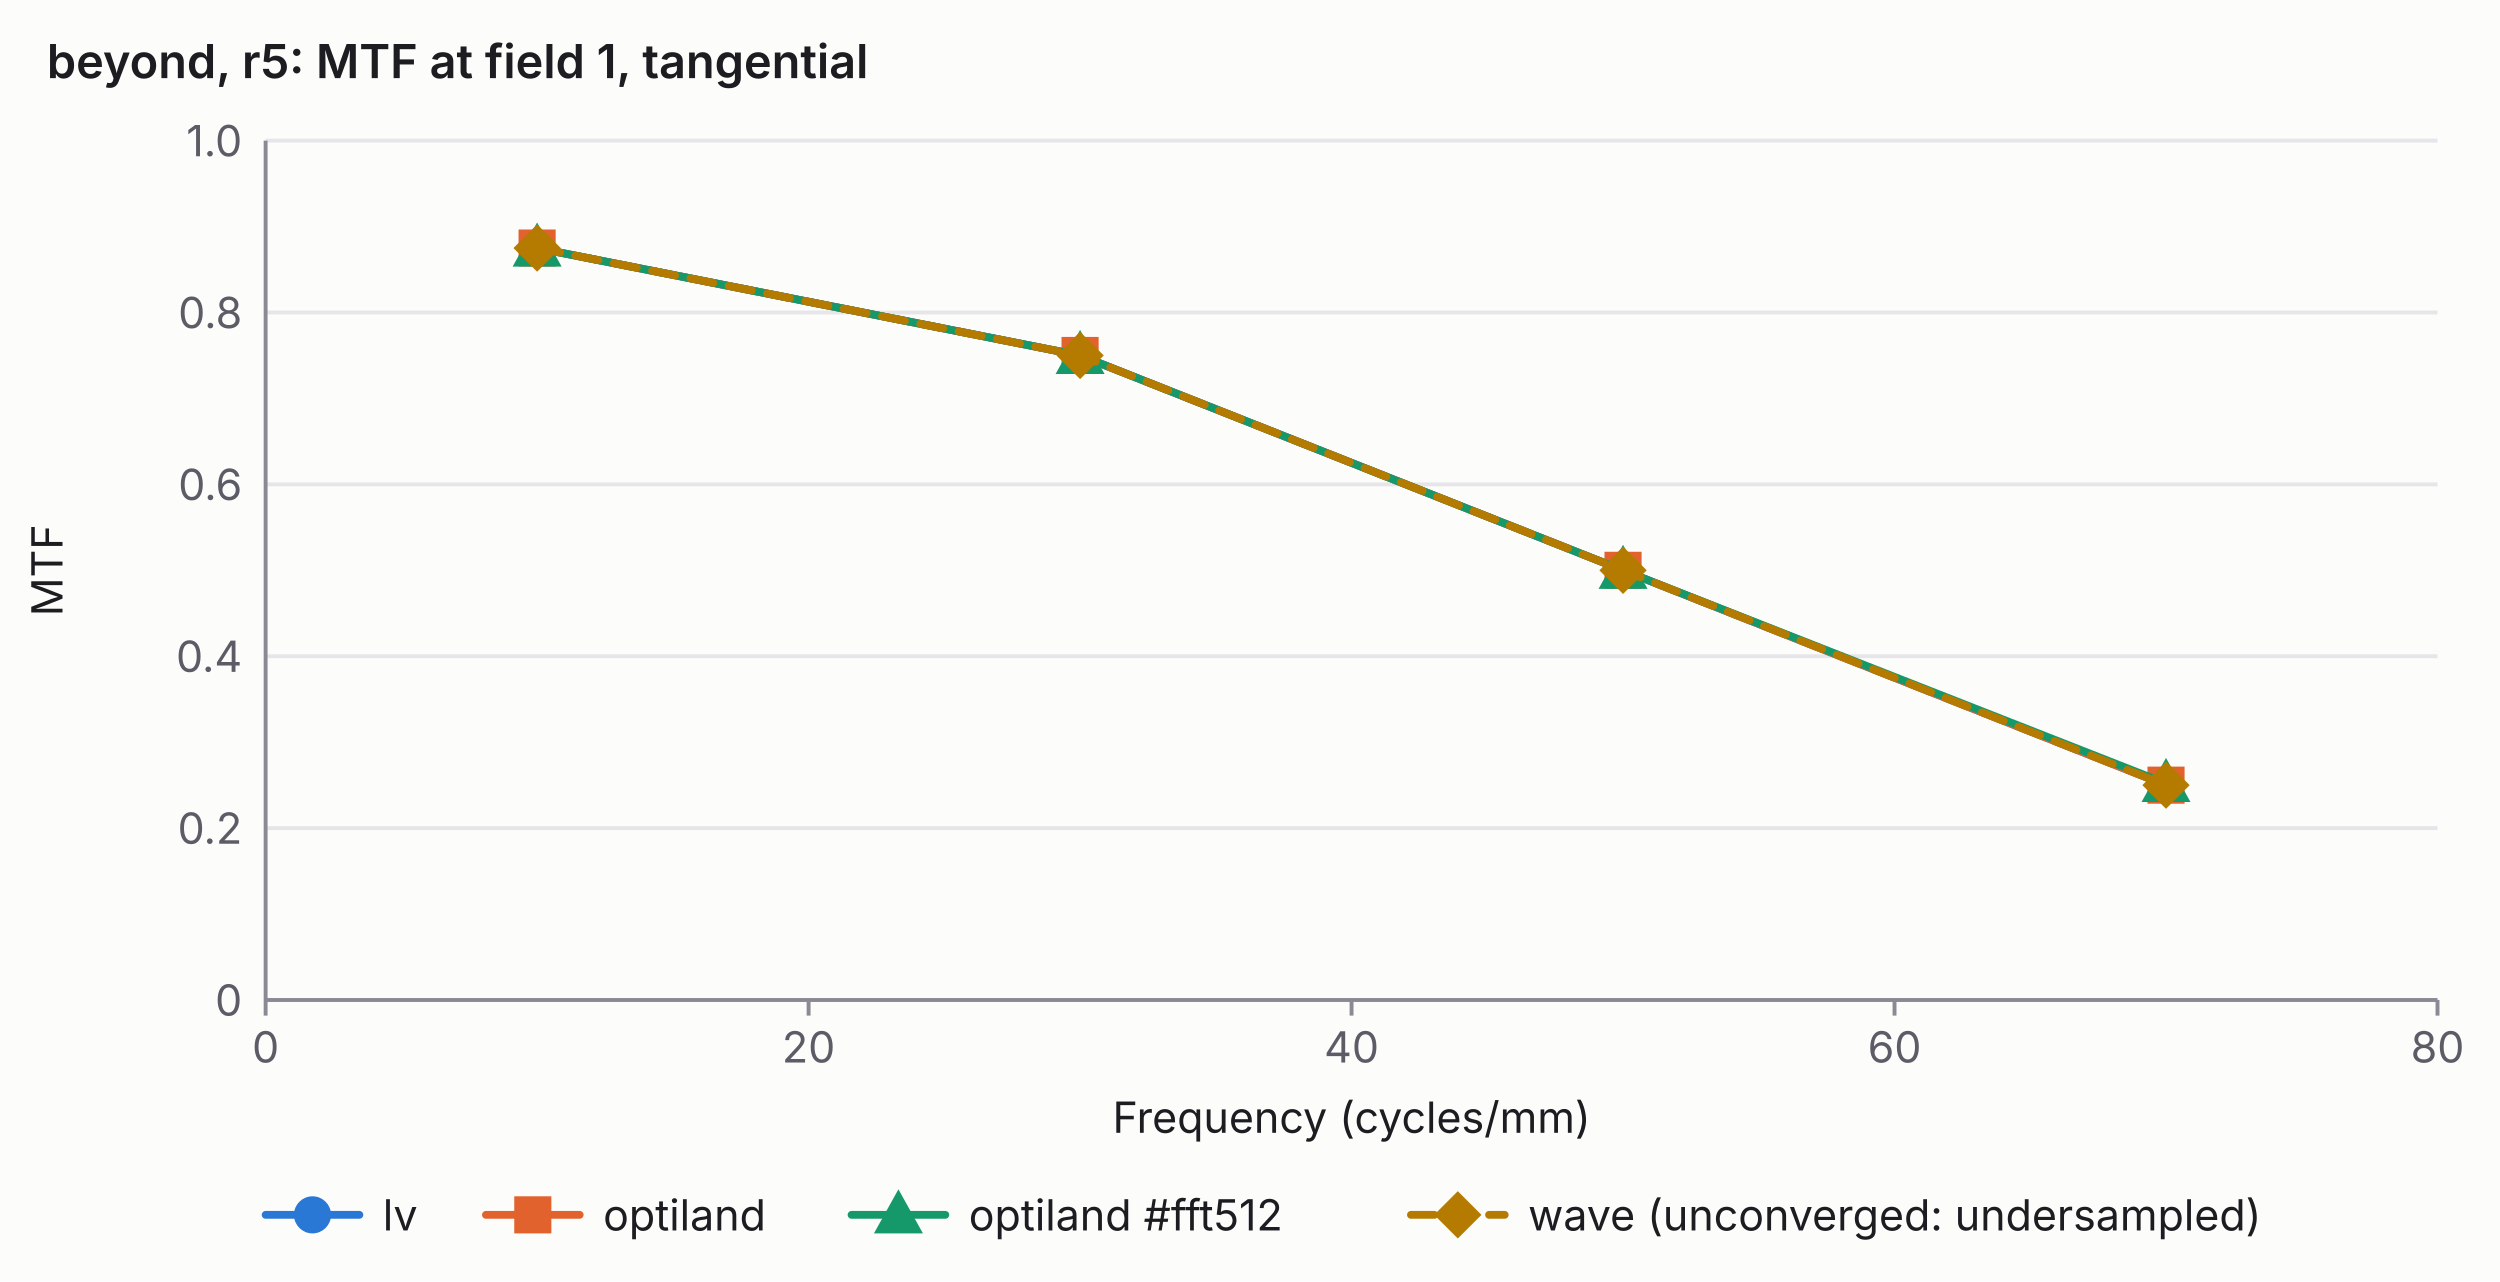
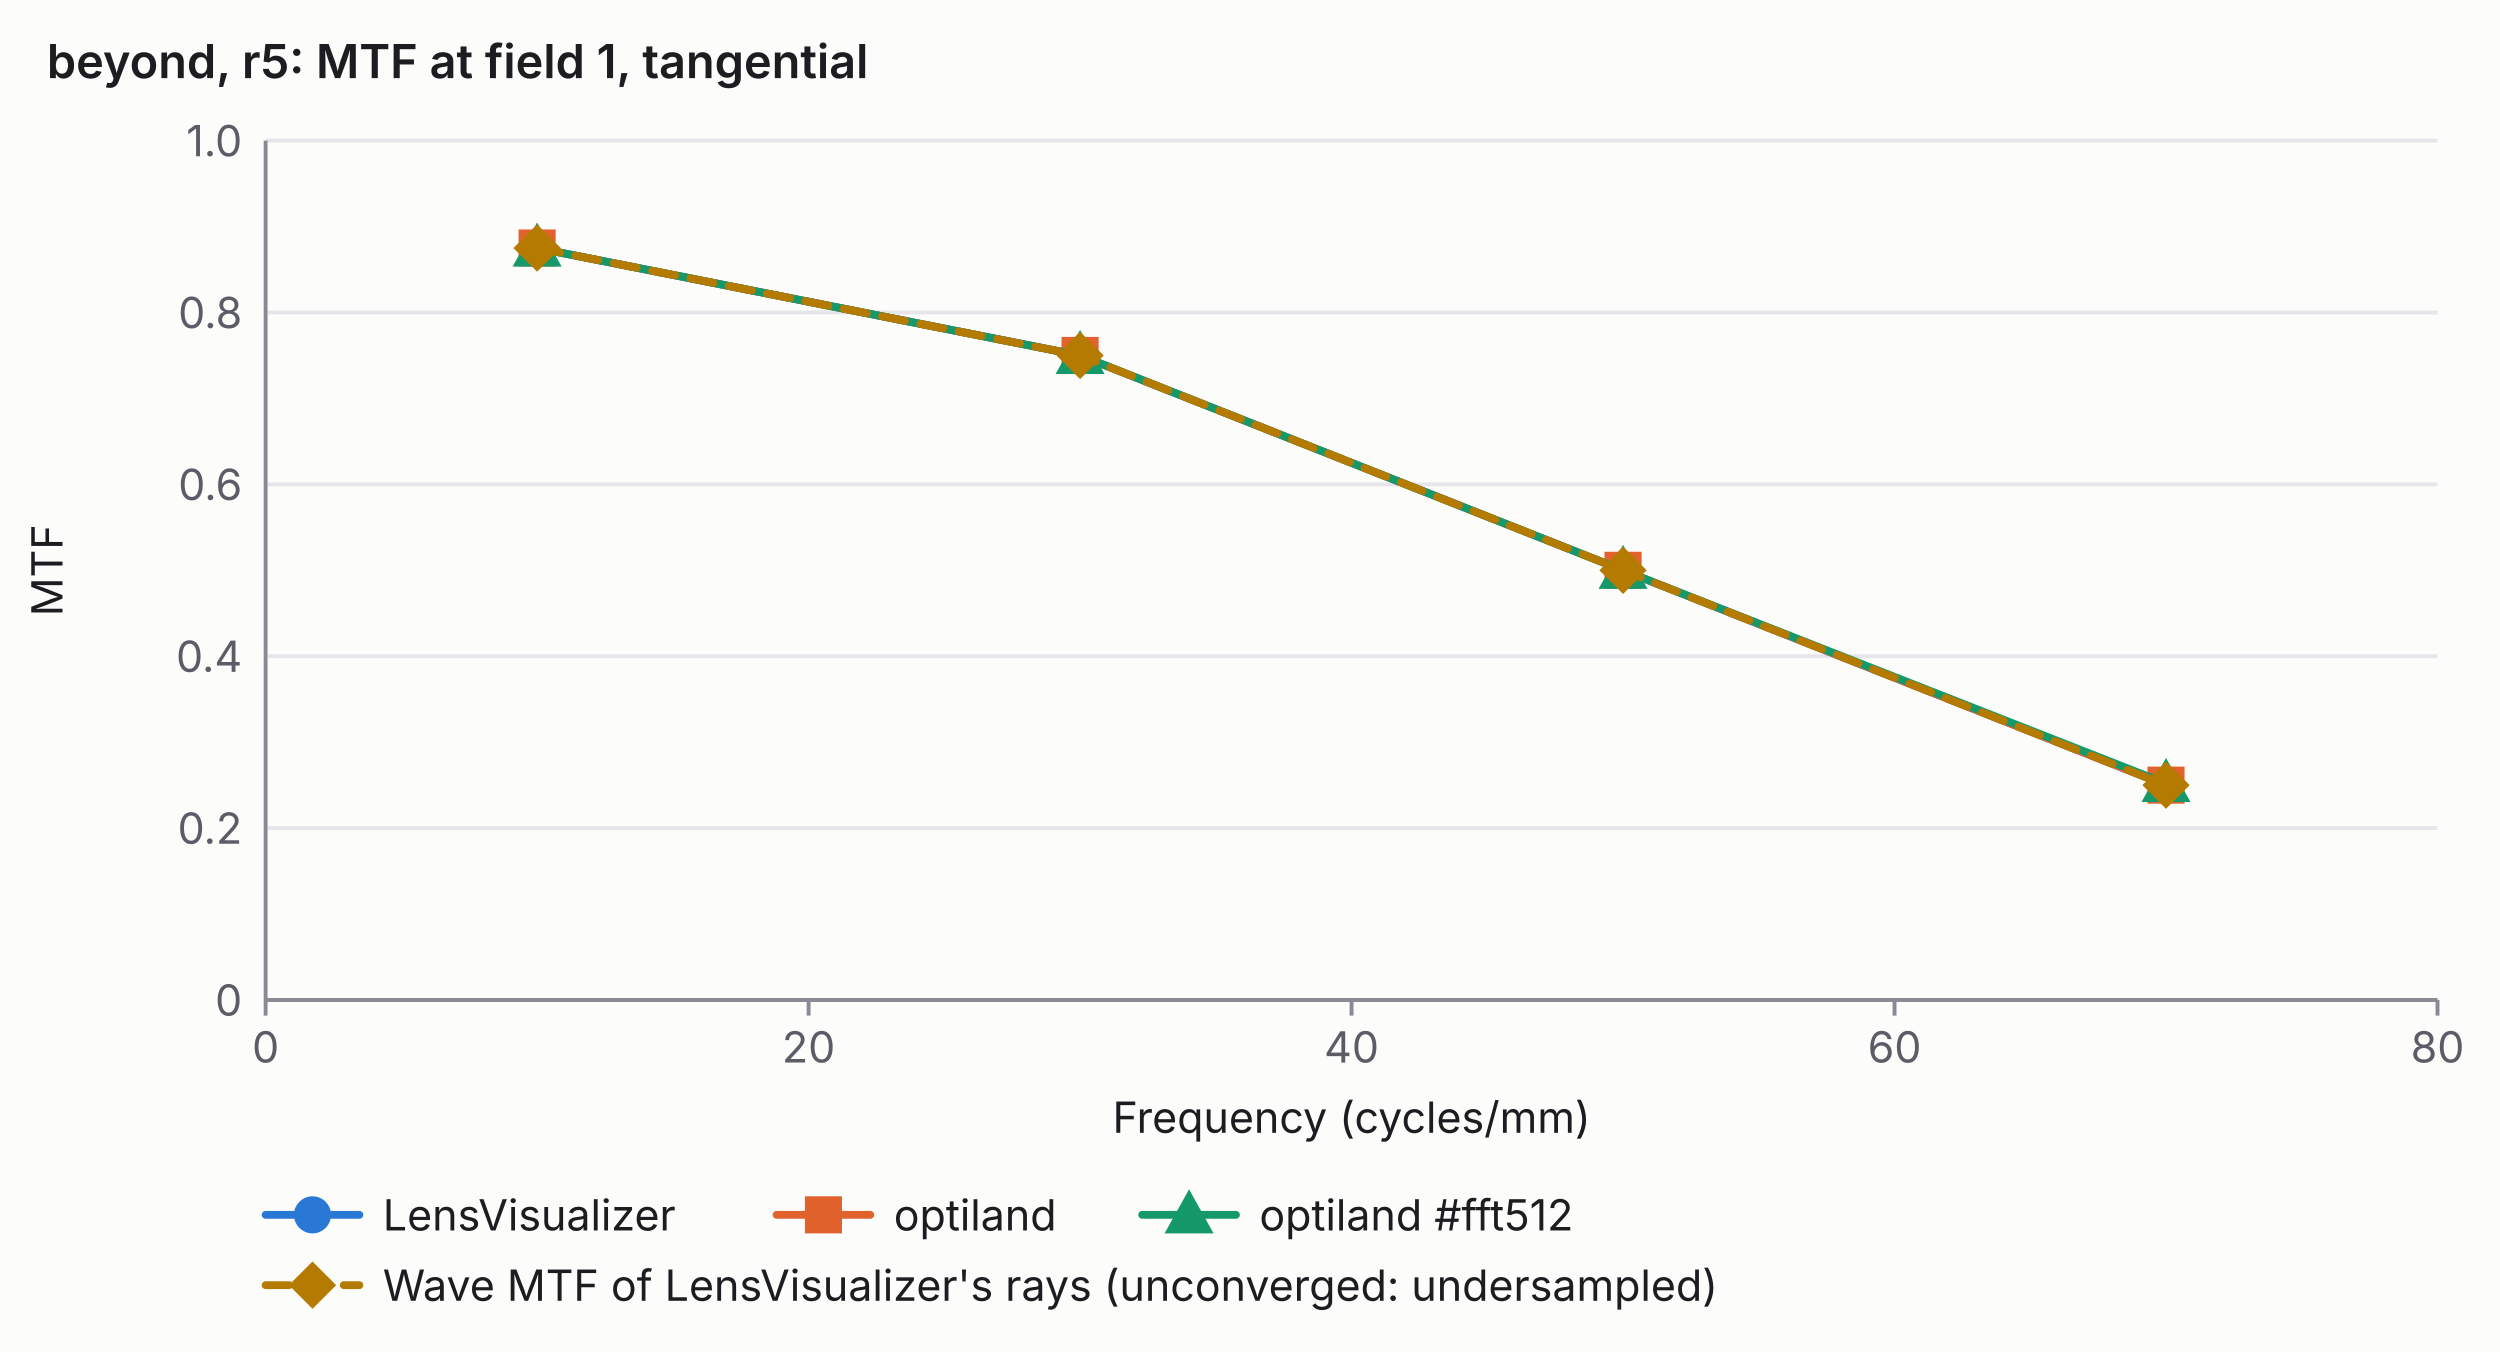
- <svg xmlns="http://www.w3.org/2000/svg" class="lvc" width="640" height="328" viewBox="0 0 640 328" role="img">
+ <svg xmlns="http://www.w3.org/2000/svg" class="lvc" width="640" height="346" viewBox="0 0 640 346" role="img">
  <style>.lvc{font:11px system-ui,-apple-system,'Segoe UI',sans-serif}
.lvc .bg{fill:#fcfcfb}
.lvc text{fill:#1c1c21}
.lvc text.muted{fill:#5c5c66}
.lvc text.head{font-weight:600;font-size:12px}
.lvc .grid{stroke:#e6e6ea;stroke-width:1}
.lvc .axis{stroke:#8a8a94;stroke-width:1}
.lvc .line{fill:none;stroke-width:2;stroke-linejoin:round;stroke-linecap:round}
.lvc .dash{stroke-dasharray:6 4}
.lvc .dot{stroke:#fcfcfb;stroke-width:1.5}
.lvc .band{fill:#eda100;fill-opacity:.16;stroke:#c98500;stroke-width:1;stroke-dasharray:2 3}
.lvc .zeroline{stroke:#5c5c66;stroke-width:1}
.lvc .gate{stroke:#d03b3b;stroke-width:1.5;stroke-dasharray:5 3;fill:none}
.lvc .bar{fill:#2a78d6}
.lvc .ring{fill:#fcfcfb;stroke:#2a78d6;stroke-width:2}
.lvc .none{stroke:#8a8a94;stroke-width:2}
.lvc .cell{stroke:#fcfcfb;stroke-width:2}
.lvc .cell.empty{fill:#f4f4f6}
.lvc text.vt{font-weight:600;text-anchor:middle}
.lvc .s0{stroke:#2a78d6}
.lvc .dot.s0{fill:#2a78d6}
.lvc .s1{stroke:#e2622d}
.lvc .dot.s1{fill:#e2622d}
.lvc .s2{stroke:#16996a}
.lvc .dot.s2{fill:#16996a}
.lvc .s3{stroke:#b47b00}
.lvc .dot.s3{fill:#b47b00}
.lvc .s4{stroke:#cf5f8e}
.lvc .dot.s4{fill:#cf5f8e}
.lvc .s5{stroke:#008300}
.lvc .dot.s5{fill:#008300}
.lvc .s6{stroke:#6250d6}
.lvc .dot.s6{fill:#6250d6}
.lvc .s7{stroke:#e34948}
.lvc .dot.s7{fill:#e34948}
.lvc .sx{stroke:#8a8a94}
.lvc .dot.sx{fill:#8a8a94}
.lvc .v-PASS{fill:#cdebcd}
.lvc text.t-PASS{fill:#0b3d0b}
.lvc .v-FLOOR{fill:#e3f2dc}
.lvc text.t-FLOOR{fill:#24451a}
.lvc .v-FAIL{fill:#f6cfcc}
.lvc text.t-FAIL{fill:#5c0f0b}
.lvc .v-ERROR{fill:#e9b7b3}
.lvc text.t-ERROR{fill:#4a0906}
.lvc .v-ATTENTION{fill:#fbe5ad}
.lvc text.t-ATTENTION{fill:#4a3600}
.lvc .v-RECORDED{fill:#e3e3ea}
.lvc text.t-RECORDED{fill:#2c2c33}
.lvc .v-UNSUPPORTED{fill:#ededf1}
.lvc text.t-UNSUPPORTED{fill:#45454e}
.lvc .v-BLOCKED{fill:#d9d9e1}
.lvc text.t-BLOCKED{fill:#2c2c33}
@media (prefers-color-scheme:dark){
.lvc .bg{fill:#1a1a19}
.lvc text{fill:#e7e7ec}
.lvc text.muted{fill:#a3a3ad}
.lvc .grid{stroke:#2e2e34}
.lvc .axis{stroke:#6b6b75}
.lvc .dot{stroke:#1a1a19}
.lvc .band{fill:#c98500;fill-opacity:.22;stroke:#eda100}
.lvc .zeroline{stroke:#a3a3ad}
.lvc .gate{stroke:#e66767}
.lvc .bar{fill:#3987e5}
.lvc .ring{fill:#1a1a19;stroke:#3987e5}
.lvc .none{stroke:#6b6b75}
.lvc .cell{stroke:#1a1a19}
.lvc .cell.empty{fill:#222226}
.lvc .s0{stroke:#3987e5}
.lvc .dot.s0{fill:#3987e5}
.lvc .s1{stroke:#d95926}
.lvc .dot.s1{fill:#d95926}
.lvc .s2{stroke:#199e70}
.lvc .dot.s2{fill:#199e70}
.lvc .s3{stroke:#c98500}
.lvc .dot.s3{fill:#c98500}
.lvc .s4{stroke:#d55181}
.lvc .dot.s4{fill:#d55181}
.lvc .s5{stroke:#008300}
.lvc .dot.s5{fill:#008300}
.lvc .s6{stroke:#9085e9}
.lvc .dot.s6{fill:#9085e9}
.lvc .s7{stroke:#e66767}
.lvc .dot.s7{fill:#e66767}
.lvc .sx{stroke:#6b6b75}
.lvc .dot.sx{fill:#6b6b75}
.lvc .v-PASS{fill:#1d4a22}
.lvc text.t-PASS{fill:#d9f2d9}
.lvc .v-FLOOR{fill:#2b4223}
.lvc text.t-FLOOR{fill:#e1efdb}
.lvc .v-FAIL{fill:#5a1d1a}
.lvc text.t-FAIL{fill:#ffdcd8}
.lvc .v-ERROR{fill:#6b2420}
.lvc text.t-ERROR{fill:#ffe3e0}
.lvc .v-ATTENTION{fill:#56420a}
.lvc text.t-ATTENTION{fill:#fbeac0}
.lvc .v-RECORDED{fill:#34343c}
.lvc text.t-RECORDED{fill:#e4e4ea}
.lvc .v-UNSUPPORTED{fill:#2a2a31}
.lvc text.t-UNSUPPORTED{fill:#c8c8d0}
.lvc .v-BLOCKED{fill:#3d3d46}
.lvc text.t-BLOCKED{fill:#e4e4ea}
}</style>
-   <rect class="bg" x="0" y="0" width="640" height="328" />
+   <rect class="bg" x="0" y="0" width="640" height="346" />
  <g>
    <text x="12" y="20" class="head">beyond, r5: MTF at field 1, tangential</text>
  </g>
  <line class="grid" x1="68" y1="256" x2="624" y2="256" />
  <text x="62" y="260" class="muted" text-anchor="end">0</text>
  <line class="grid" x1="68" y1="212" x2="624" y2="212" />
  <text x="62" y="216" class="muted" text-anchor="end">0.2</text>
  <line class="grid" x1="68" y1="168" x2="624" y2="168" />
  <text x="62" y="172" class="muted" text-anchor="end">0.4</text>
  <line class="grid" x1="68" y1="124" x2="624" y2="124" />
  <text x="62" y="128" class="muted" text-anchor="end">0.6</text>
  <line class="grid" x1="68" y1="80" x2="624" y2="80" />
  <text x="62" y="84" class="muted" text-anchor="end">0.8</text>
  <line class="grid" x1="68" y1="36" x2="624" y2="36" />
  <text x="62" y="40" class="muted" text-anchor="end">1.0</text>
  <line class="axis" x1="68" y1="256" x2="68" y2="260" />
  <text x="68" y="272" class="muted" text-anchor="middle">0</text>
  <line class="axis" x1="207" y1="256" x2="207" y2="260" />
  <text x="207" y="272" class="muted" text-anchor="middle">20</text>
  <line class="axis" x1="346" y1="256" x2="346" y2="260" />
  <text x="346" y="272" class="muted" text-anchor="middle">40</text>
  <line class="axis" x1="485" y1="256" x2="485" y2="260" />
  <text x="485" y="272" class="muted" text-anchor="middle">60</text>
  <line class="axis" x1="624" y1="256" x2="624" y2="260" />
  <text x="624" y="272" class="muted" text-anchor="middle">80</text>
  <line class="axis" x1="68" y1="256" x2="624" y2="256" />
  <line class="axis" x1="68" y1="36" x2="68" y2="256" />
  <text x="346" y="290" text-anchor="middle">Frequency (cycles/mm)</text>
  <text x="16" y="146" text-anchor="middle" transform="rotate(-90 16 146)">MTF</text>
  <polyline class="line s0" points="137.5,63.5 276.5,91 415.5,146 554.5,201" />
  <circle class="dot s0" cx="137.5" cy="63.5" r="4" />
  <circle class="dot s0" cx="276.5" cy="91" r="4" />
  <circle class="dot s0" cx="415.5" cy="146" r="4" />
  <circle class="dot s0" cx="554.5" cy="201" r="4" />
  <polyline class="line s1" points="137.5,63.5 276.5,91 415.5,146 554.5,201" />
  <rect class="dot s1" x="133.5" y="59.5" width="8" height="8" />
  <rect class="dot s1" x="272.5" y="87" width="8" height="8" />
  <rect class="dot s1" x="411.5" y="142" width="8" height="8" />
  <rect class="dot s1" x="550.5" y="197" width="8" height="8" />
  <polyline class="line s2" points="137.5,63.5 276.5,91 415.5,146 554.5,200.57" />
  <polygon class="dot s2" points="137.5,58.5 142.5,67.5 132.5,67.5" />
  <polygon class="dot s2" points="276.5,86 281.5,95 271.5,95" />
  <polygon class="dot s2" points="415.5,141 420.5,150 410.5,150" />
  <polygon class="dot s2" points="554.5,195.57 559.5,204.57 549.5,204.57" />
  <polyline class="line s3 dash" points="137.5,63.5 276.5,91 415.5,146 554.5,201" />
  <polygon class="dot s3" points="137.5,58.5 142.5,63.5 137.5,68.5 132.5,63.5" />
  <polygon class="dot s3" points="276.5,86 281.5,91 276.5,96 271.5,91" />
  <polygon class="dot s3" points="415.5,141 420.5,146 415.5,151 410.5,146" />
  <polygon class="dot s3" points="554.5,196 559.5,201 554.5,206 549.5,201" />
  <g>
    <line class="line s0" x1="68" y1="311" x2="92" y2="311" />
    <circle class="dot s0" cx="80" cy="311" r="4" />
-     <text x="98" y="315">lv</text>
+     <text x="98" y="315">LensVisualizer</text>
  </g>
  <g>
-     <line class="line s1" x1="124.4" y1="311" x2="148.4" y2="311" />
-     <rect class="dot s1" x="132.4" y="307" width="8" height="8" />
-     <text x="154.4" y="315">optiland</text>
+     <line class="line s1" x1="198.8" y1="311" x2="222.8" y2="311" />
+     <rect class="dot s1" x="206.8" y="307" width="8" height="8" />
+     <text x="228.8" y="315">optiland</text>
  </g>
  <g>
-     <line class="line s2" x1="218" y1="311" x2="242" y2="311" />
-     <polygon class="dot s2" points="230,306 235,315 225,315" />
-     <text x="248" y="315">optiland #fft512</text>
+     <line class="line s2" x1="292.4" y1="311" x2="316.4" y2="311" />
+     <polygon class="dot s2" points="304.4,306 309.4,315 299.4,315" />
+     <text x="322.4" y="315">optiland #fft512</text>
  </g>
  <g>
-     <line class="line s3 dash" x1="361.2" y1="311" x2="385.2" y2="311" />
-     <polygon class="dot s3" points="373.2,306 378.2,311 373.2,316 368.2,311" />
-     <text x="391.2" y="315">wave (unconverged: undersampled)</text>
+     <line class="line s3 dash" x1="68" y1="329" x2="92" y2="329" />
+     <polygon class="dot s3" points="80,324 85,329 80,334 75,329" />
+     <text x="98" y="333">Wave MTF of LensVisualizer's rays (unconverged: undersampled)</text>
  </g>
</svg>
